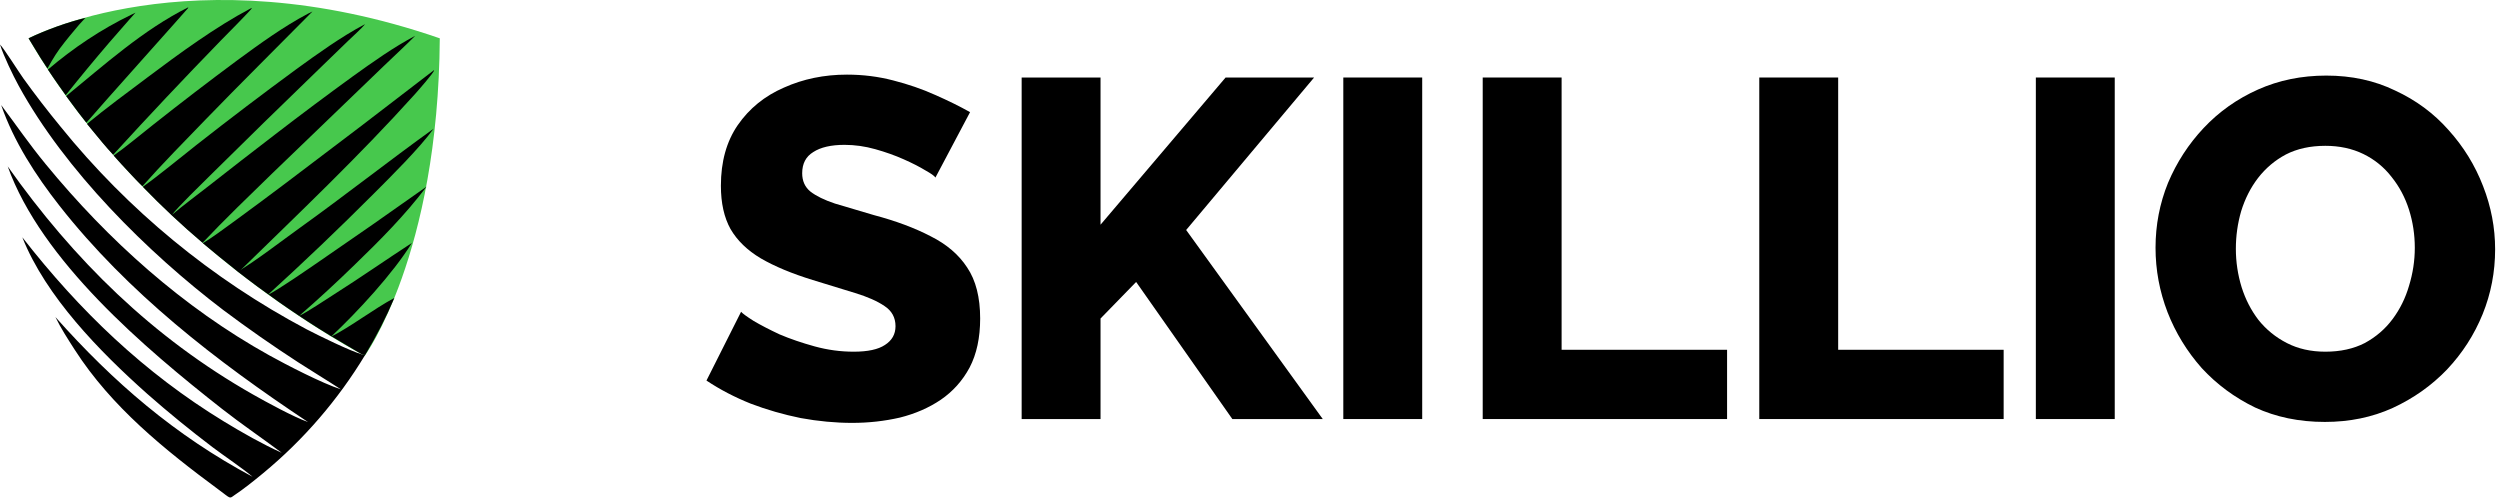
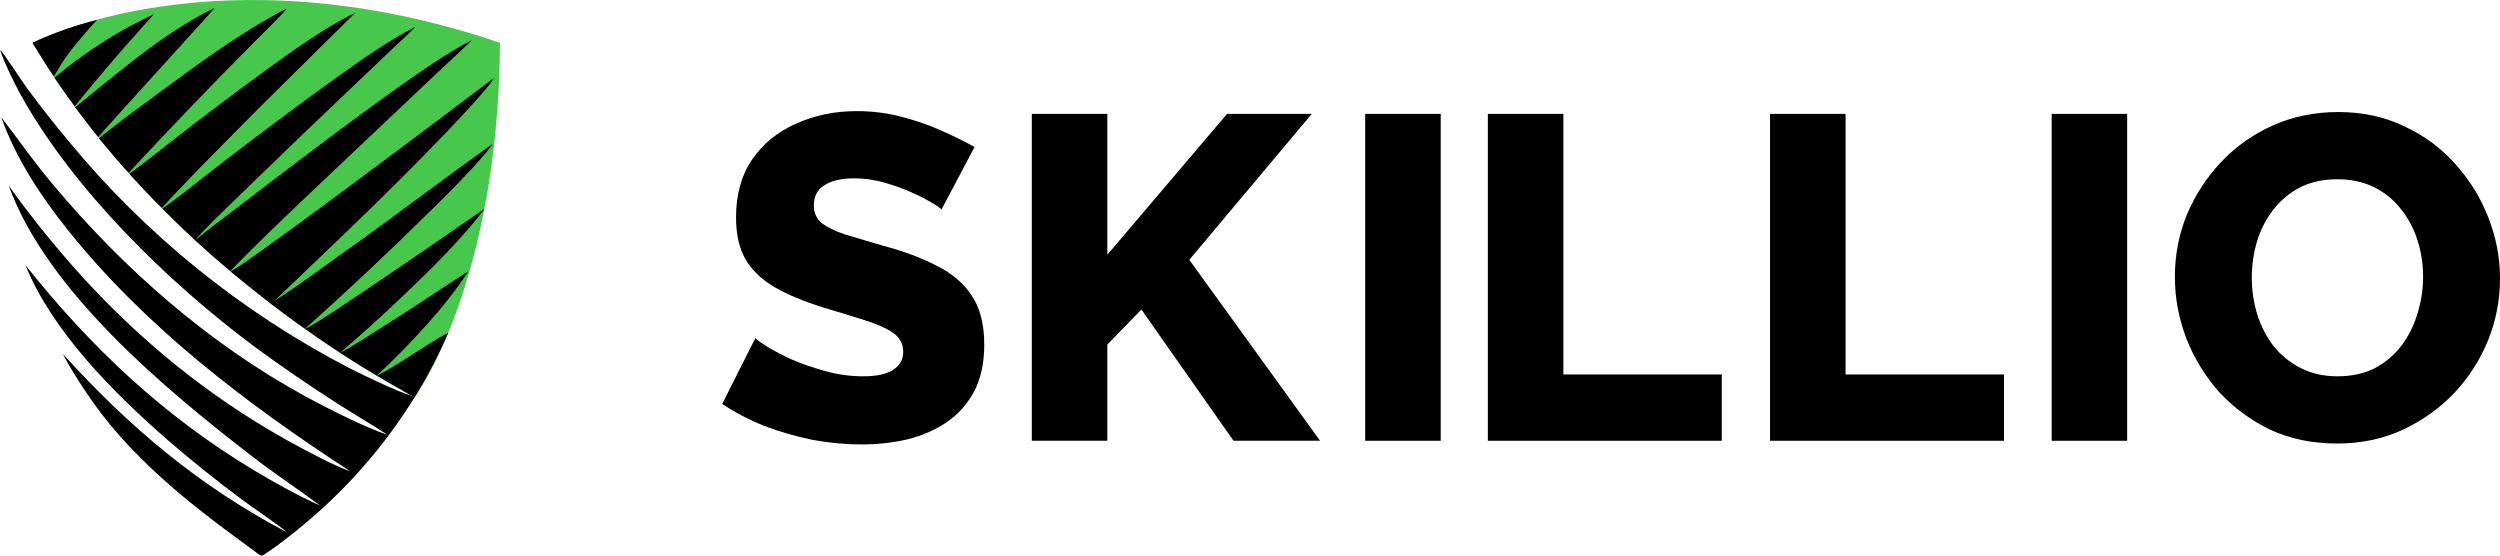
- <svg xmlns="http://www.w3.org/2000/svg" width="201" height="40" viewBox="0 0 201 40" fill="none">
-   <path d="M186.918 33.923C184.855 33.923 182.986 33.536 181.31 32.763C179.66 31.963 178.229 30.906 177.017 29.591C175.831 28.25 174.916 26.755 174.271 25.105C173.627 23.429 173.305 21.702 173.305 19.923C173.305 18.092 173.64 16.352 174.31 14.702C175.006 13.052 175.96 11.582 177.172 10.293C178.409 8.978 179.866 7.947 181.542 7.199C183.218 6.451 185.049 6.077 187.034 6.077C189.071 6.077 190.914 6.477 192.564 7.276C194.24 8.05 195.671 9.107 196.857 10.448C198.069 11.788 198.997 13.296 199.642 14.972C200.286 16.622 200.608 18.311 200.608 20.039C200.608 21.869 200.273 23.61 199.603 25.26C198.932 26.91 197.979 28.392 196.741 29.707C195.503 30.996 194.047 32.028 192.371 32.801C190.721 33.549 188.903 33.923 186.918 33.923ZM179.763 20C179.763 21.057 179.918 22.088 180.227 23.094C180.537 24.074 180.988 24.95 181.581 25.724C182.2 26.497 182.96 27.116 183.863 27.58C184.765 28.044 185.796 28.276 186.956 28.276C188.168 28.276 189.225 28.044 190.128 27.58C191.03 27.09 191.778 26.446 192.371 25.646C192.964 24.847 193.402 23.958 193.686 22.978C193.995 21.972 194.15 20.954 194.15 19.923C194.15 18.866 193.995 17.847 193.686 16.867C193.376 15.888 192.912 15.011 192.293 14.238C191.675 13.438 190.914 12.82 190.012 12.381C189.109 11.943 188.091 11.724 186.956 11.724C185.745 11.724 184.688 11.956 183.785 12.42C182.909 12.884 182.161 13.516 181.542 14.315C180.949 15.088 180.498 15.978 180.188 16.983C179.905 17.963 179.763 18.969 179.763 20Z" fill="black" />
-   <path d="M163.682 33.691V6.232H170.025V33.691H163.682Z" fill="black" />
-   <path d="M141.446 33.691V6.232H147.789V28.122H161.093V33.691H141.446Z" fill="black" />
-   <path d="M119.21 33.691V6.232H125.553V28.122H138.857V33.691H119.21Z" fill="black" />
-   <path d="M108.002 33.691V6.232H114.345V33.691H108.002Z" fill="black" />
-   <path d="M82.141 33.691V6.232H88.483V18.066L98.538 6.232H105.654L95.367 18.492L106.35 33.691H99.08L91.345 22.669L88.483 25.608V33.691H82.141Z" fill="black" />
-   <path d="M75.209 14.276C75.131 14.147 74.861 13.954 74.397 13.696C73.933 13.412 73.352 13.116 72.656 12.807C71.96 12.497 71.2 12.226 70.374 11.995C69.549 11.762 68.724 11.646 67.899 11.646C66.817 11.646 65.979 11.84 65.386 12.226C64.793 12.588 64.496 13.155 64.496 13.928C64.496 14.547 64.715 15.037 65.153 15.398C65.618 15.759 66.275 16.081 67.126 16.365C67.977 16.622 69.021 16.932 70.258 17.293C72.012 17.757 73.533 18.324 74.822 18.994C76.111 19.639 77.091 20.477 77.761 21.508C78.457 22.54 78.805 23.906 78.805 25.608C78.805 27.155 78.522 28.47 77.955 29.552C77.387 30.61 76.614 31.473 75.634 32.144C74.68 32.788 73.585 33.265 72.347 33.575C71.109 33.858 69.833 34 68.518 34C67.177 34 65.798 33.871 64.38 33.613C62.988 33.33 61.647 32.943 60.358 32.453C59.069 31.937 57.883 31.319 56.8 30.597L59.584 25.066C59.688 25.195 60.023 25.44 60.59 25.801C61.157 26.136 61.853 26.497 62.678 26.884C63.529 27.245 64.47 27.567 65.502 27.851C66.533 28.134 67.577 28.276 68.634 28.276C69.769 28.276 70.607 28.096 71.148 27.735C71.715 27.374 71.999 26.871 71.999 26.227C71.999 25.53 71.702 24.989 71.109 24.602C70.542 24.215 69.756 23.867 68.75 23.558C67.77 23.249 66.636 22.901 65.347 22.514C63.671 21.998 62.279 21.418 61.17 20.773C60.087 20.129 59.275 19.343 58.734 18.414C58.218 17.486 57.96 16.326 57.96 14.934C57.96 13 58.411 11.376 59.314 10.061C60.242 8.72 61.48 7.715 63.026 7.044C64.573 6.348 66.262 6 68.093 6C69.382 6 70.619 6.155 71.805 6.464C73.017 6.773 74.139 7.16 75.17 7.624C76.227 8.088 77.168 8.552 77.993 9.017L75.209 14.276Z" fill="black" />
-   <path d="M35.359 3.081C35.242 20.524 29.328 28.601 29.328 28.601C29.328 28.601 11.972 19.755 2.297 3.081C2.297 3.081 15.289 -3.852 35.359 3.081Z" fill="#47C84D" />
-   <path d="M1.507 6.904C1.035 6.044 0.295 4.507 0 3.579C0.241 3.783 1.559 5.858 1.874 6.297C2.829 7.622 3.827 8.916 4.865 10.178C10.297 16.892 17.031 22.438 24.663 26.482C25.685 27.011 28.098 28.195 29.117 28.5L29.359 28.536C27.184 32.139 24.41 35.361 21.144 38.056C20.401 38.668 19.614 39.302 18.814 39.836C18.431 40.11 18.56 40.093 17.59 39.377C13.248 36.169 8.964 32.718 6.01 28.123C5.457 27.262 4.896 26.401 4.455 25.49C9.126 30.739 14.063 34.996 20.309 38.334C19.534 37.672 18.009 36.649 17.108 35.968C15.3 34.6 13.543 33.166 11.841 31.668C8.019 28.265 3.693 23.856 1.793 19.078C6.411 24.997 11.579 29.967 18.015 33.894C19.447 34.767 21.128 35.722 22.654 36.406C21.075 35.224 19.408 34.096 17.851 32.874C11.624 27.986 3.338 20.963 0.618 13.377C5.928 20.893 12.273 27.137 20.324 31.708C21.435 32.338 23.616 33.529 24.763 33.931C17.388 29.035 10.287 23.55 4.781 16.54C2.873 14.11 1.105 11.375 0.093 8.445C1.338 10.1 2.321 11.552 3.673 13.198C8.694 19.314 14.707 24.712 21.646 28.567C23.033 29.338 25.914 30.824 27.407 31.302C26.279 30.566 25.104 29.861 23.966 29.124C21.916 27.794 19.912 26.395 17.956 24.93C11.823 20.27 5.228 13.693 1.507 6.904Z" fill="black" />
-   <path d="M29.357 28.54L29.118 28.505C27.958 27.799 26.807 27.16 25.639 26.424C23.39 25.002 21.212 23.471 19.113 21.837C20.643 20.923 22.594 19.405 24.076 18.342C27.701 15.744 31.246 12.948 34.865 10.346C33.742 11.901 31.419 14.204 30.035 15.587C27.261 18.366 24.42 21.078 21.515 23.721C22.489 23.227 24.732 21.657 25.649 21.033C28.549 19.047 31.432 17.036 34.299 15.001C32.595 17.266 30.54 19.332 28.503 21.299C27.059 22.706 25.576 24.072 24.056 25.395C24.725 25.08 26.195 24.088 26.861 23.666C28.965 22.332 31.029 20.89 33.117 19.531C31.602 21.986 28.734 25.086 26.609 27.077C28.198 26.267 30.034 24.854 31.707 23.952C31.029 25.539 30.244 27.072 29.357 28.54Z" fill="black" />
-   <path d="M29.242 2L29.354 1.944C29.132 2.226 28.275 3.01 27.98 3.292L25.483 5.71C22.612 8.483 19.757 11.274 16.919 14.083C16.307 14.692 14.227 16.707 13.836 17.264C14.703 16.527 15.817 15.702 16.724 14.993C18.523 13.581 20.33 12.18 22.145 10.789C24.2 9.206 26.278 7.654 28.377 6.131C29.983 4.978 31.634 3.804 33.381 2.878C32.58 3.687 31.674 4.516 30.846 5.315L21.868 13.96C20.011 15.769 18.061 17.636 16.286 19.522C14.61 18.104 13.007 16.601 11.483 15.02C12.816 14.072 14.468 12.693 15.78 11.666C18.43 9.586 21.114 7.55 23.831 5.558C25.501 4.346 27.43 2.961 29.242 2Z" fill="black" />
-   <path d="M34.885 5.645L34.901 5.658C34.893 5.828 33.564 7.344 33.358 7.572C28.863 12.564 23.973 17.195 19.174 21.885C18.661 21.483 18.151 21.065 17.643 20.656L16.308 19.554C17.008 19.142 18.058 18.359 18.723 17.875C20.122 16.855 21.512 15.824 22.895 14.783C26.91 11.761 30.907 8.715 34.885 5.645Z" fill="black" />
-   <path d="M24.759 1.1L25.123 0.923C22.366 3.715 19.286 6.76 16.557 9.579C14.869 11.326 13.056 13.162 11.45 14.972C11.093 14.639 10.747 14.257 10.411 13.9C9.99 13.469 9.545 12.959 9.137 12.509C10.089 11.843 11.375 10.767 12.314 10.028C14.546 8.262 16.805 6.532 19.091 4.838C20.88 3.524 22.8 2.134 24.759 1.1Z" fill="black" />
-   <path d="M20.125 0.693L20.267 0.635C20.259 0.739 17.972 3.031 17.751 3.261C14.819 6.276 11.934 9.337 9.097 12.443C8.828 12.169 8.492 11.761 8.232 11.462L6.993 9.961C8.462 8.742 10.346 7.356 11.883 6.202C14.395 4.316 17.359 2.148 20.125 0.693Z" fill="black" />
-   <path d="M15.115 0.598L15.142 0.626C15.132 0.667 7.711 8.947 6.944 9.867L6.313 9.059L5.319 7.723C8.398 5.207 11.52 2.395 15.115 0.598Z" fill="black" />
-   <path d="M10.529 1.197L10.892 1.019L10.433 1.533C9.856 2.206 9.423 2.676 8.8 3.402C7.603 4.798 6.43 6.215 5.284 7.653L4.787 6.957C4.477 6.533 4.151 6.031 3.851 5.593C5.885 3.863 8.125 2.358 10.529 1.197Z" fill="black" />
-   <path d="M6.875 1.437C6.875 1.437 6.539 1.774 6.346 2.001C5.721 2.735 5.393 3.148 5.21 3.377C4.604 4.136 4.285 4.661 3.816 5.507L3.267 4.668C2.939 4.142 2.616 3.613 2.296 3.082C3.702 2.399 5.481 1.774 6.875 1.437Z" fill="black" />
+ <svg xmlns="http://www.w3.org/2000/svg" width="180" height="40" viewBox="0 0 180 40" fill="none">
+   <path d="M168.263 31.934C166.495 31.934 164.892 31.602 163.455 30.939C162.041 30.254 160.814 29.348 159.775 28.221C158.758 27.072 157.974 25.79 157.421 24.376C156.868 22.939 156.592 21.458 156.592 19.934C156.592 18.364 156.879 16.873 157.454 15.458C158.051 14.044 158.869 12.784 159.908 11.679C160.969 10.552 162.218 9.668 163.654 9.027C165.091 8.387 166.66 8.066 168.362 8.066C170.109 8.066 171.689 8.409 173.104 9.094C174.54 9.757 175.767 10.663 176.784 11.812C177.823 12.961 178.619 14.254 179.171 15.691C179.724 17.105 180 18.552 180 20.033C180 21.602 179.713 23.094 179.138 24.508C178.563 25.922 177.745 27.193 176.684 28.32C175.623 29.425 174.375 30.309 172.938 30.972C171.523 31.613 169.965 31.934 168.263 31.934ZM162.129 20C162.129 20.906 162.262 21.79 162.527 22.652C162.792 23.492 163.179 24.243 163.687 24.906C164.218 25.569 164.87 26.099 165.644 26.497C166.417 26.895 167.301 27.094 168.296 27.094C169.335 27.094 170.241 26.895 171.015 26.497C171.788 26.077 172.429 25.525 172.938 24.84C173.446 24.155 173.822 23.392 174.065 22.552C174.33 21.691 174.463 20.817 174.463 19.934C174.463 19.027 174.33 18.155 174.065 17.315C173.8 16.475 173.402 15.724 172.872 15.061C172.341 14.376 171.689 13.845 170.915 13.47C170.142 13.094 169.269 12.906 168.296 12.906C167.257 12.906 166.351 13.105 165.577 13.503C164.826 13.9 164.185 14.442 163.654 15.127C163.146 15.79 162.759 16.552 162.494 17.414C162.251 18.254 162.129 19.116 162.129 20Z" fill="black" />
+   <path d="M147.719 31.735V8.199H153.156V31.735H147.719Z" fill="black" />
+   <path d="M127.443 31.735V8.199H132.881V26.961H144.287V31.735H127.443Z" fill="black" />
+   <path d="M107.125 31.735V8.199H112.563V26.961H123.968V31.735H107.125Z" fill="black" />
+   <path d="M98.295 31.735V8.199H103.732V31.735H98.295Z" fill="black" />
+   <path d="M74.29 31.735V8.199H79.728V18.343L88.348 8.199H94.449L85.629 18.707L95.046 31.735H88.812L82.181 22.287L79.728 24.807V31.735H74.29Z" fill="black" />
+   <path d="M67.782 15.094C67.716 14.983 67.484 14.818 67.086 14.597C66.688 14.354 66.191 14.099 65.594 13.834C64.997 13.569 64.345 13.337 63.638 13.138C62.93 12.939 62.223 12.84 61.516 12.84C60.587 12.84 59.869 13.005 59.361 13.337C58.852 13.646 58.598 14.133 58.598 14.796C58.598 15.326 58.786 15.746 59.162 16.055C59.559 16.365 60.123 16.641 60.853 16.884C61.582 17.105 62.477 17.37 63.538 17.68C65.041 18.077 66.345 18.564 67.451 19.138C68.556 19.691 69.396 20.409 69.97 21.293C70.567 22.177 70.866 23.348 70.866 24.807C70.866 26.133 70.622 27.26 70.136 28.188C69.65 29.094 68.987 29.834 68.147 30.409C67.329 30.961 66.39 31.37 65.329 31.635C64.268 31.878 63.173 32 62.046 32C60.897 32 59.714 31.89 58.498 31.669C57.305 31.425 56.156 31.094 55.05 30.674C53.945 30.232 52.928 29.702 52 29.083L54.387 24.343C54.476 24.453 54.763 24.663 55.249 24.972C55.736 25.26 56.332 25.569 57.04 25.901C57.769 26.21 58.576 26.486 59.46 26.729C60.344 26.972 61.239 27.094 62.146 27.094C63.118 27.094 63.837 26.939 64.301 26.63C64.787 26.32 65.03 25.89 65.03 25.337C65.03 24.74 64.776 24.276 64.268 23.945C63.781 23.613 63.107 23.315 62.245 23.05C61.405 22.785 60.433 22.486 59.327 22.155C57.891 21.713 56.697 21.215 55.747 20.663C54.818 20.11 54.122 19.436 53.658 18.641C53.216 17.845 52.995 16.851 52.995 15.658C52.995 14 53.382 12.608 54.155 11.481C54.951 10.332 56.012 9.47 57.338 8.895C58.664 8.298 60.112 8 61.681 8C62.787 8 63.848 8.133 64.864 8.398C65.903 8.663 66.865 8.994 67.749 9.392C68.655 9.79 69.462 10.188 70.169 10.586L67.782 15.094Z" fill="black" />
+   <path d="M36 3.081C35.88 20.524 29.86 28.601 29.86 28.601C29.86 28.601 12.189 19.755 2.339 3.081C2.339 3.081 15.566 -3.852 36 3.081Z" fill="#47C84D" />
+   <path d="M1.534 6.904C1.054 6.044 0.301 4.507 0 3.579C0.245 3.783 1.587 5.858 1.908 6.297C2.881 7.622 3.897 8.916 4.953 10.178C10.484 16.892 17.34 22.438 25.11 26.482C26.15 27.011 28.608 28.195 29.645 28.5L29.892 28.536C27.677 32.139 24.852 35.361 21.527 38.056C20.771 38.668 19.97 39.302 19.155 39.836C18.766 40.11 18.896 40.093 17.909 39.377C13.488 36.169 9.126 32.718 6.119 28.123C5.556 27.262 4.984 26.401 4.536 25.49C9.292 30.739 14.318 34.996 20.677 38.334C19.888 37.672 18.335 36.649 17.418 35.968C15.578 34.6 13.789 33.166 12.056 31.668C8.164 28.265 3.76 23.856 1.825 19.078C6.527 24.997 11.789 29.967 18.342 33.894C19.8 34.767 21.511 35.722 23.064 36.406C21.457 35.224 19.76 34.096 18.175 32.874C11.835 27.986 3.399 20.963 0.629 13.377C6.035 20.893 12.496 27.137 20.692 31.708C21.823 32.338 24.044 33.529 25.212 33.931C17.703 29.035 10.473 23.55 4.868 16.54C2.925 14.11 1.125 11.375 0.095 8.445C1.362 10.1 2.364 11.552 3.739 13.198C8.851 19.314 14.973 24.712 22.038 28.567C23.45 29.338 26.384 30.824 27.903 31.302C26.755 30.566 25.559 29.861 24.4 29.124C22.313 27.794 20.273 26.395 18.282 24.93C12.037 20.27 5.323 13.693 1.534 6.904Z" fill="black" />
+   <path d="M29.889 28.54L29.646 28.505C28.465 27.799 27.293 27.16 26.104 26.424C23.814 25.002 21.597 23.471 19.46 21.837C21.018 20.923 23.003 19.405 24.512 18.342C28.203 15.744 31.812 12.948 35.497 10.346C34.354 11.901 31.988 14.204 30.58 15.587C27.755 18.366 24.862 21.078 21.905 23.721C22.897 23.227 25.18 21.657 26.114 21.033C29.067 19.047 32.002 17.036 34.921 15.001C33.186 17.266 31.094 19.332 29.019 21.299C27.549 22.706 26.04 24.072 24.492 25.395C25.174 25.08 26.67 24.088 27.348 23.666C29.489 22.332 31.592 20.89 33.718 19.531C32.175 21.986 29.255 25.086 27.092 27.077C28.71 26.267 30.578 24.854 32.281 23.952C31.592 25.539 30.792 27.072 29.889 28.54Z" fill="black" />
+   <path d="M29.772 2L29.886 1.944C29.66 2.226 28.788 3.01 28.487 3.292L25.945 5.71C23.022 8.483 20.115 11.274 17.226 14.083C16.602 14.692 14.485 16.707 14.087 17.264C14.969 16.527 16.103 15.702 17.027 14.993C18.859 13.581 20.699 12.18 22.547 10.789C24.639 9.206 26.754 7.654 28.892 6.131C30.527 4.978 32.207 3.804 33.986 2.878C33.17 3.687 32.248 4.516 31.405 5.315L22.265 13.96C20.373 15.769 18.389 17.636 16.581 19.522C14.875 18.104 13.243 16.601 11.691 15.02C13.049 14.072 14.73 12.693 16.066 11.666C18.764 9.586 21.497 7.55 24.263 5.558C25.963 4.346 27.928 2.961 29.772 2Z" fill="black" />
+   <path d="M35.517 5.645L35.534 5.658C35.526 5.828 34.172 7.344 33.963 7.572C29.386 12.564 24.407 17.195 19.521 21.885C19 21.483 18.48 21.065 17.963 20.656L16.604 19.554C17.316 19.142 18.385 18.359 19.063 17.875C20.486 16.855 21.902 15.824 23.311 14.783C27.398 11.761 31.467 8.715 35.517 5.645Z" fill="black" />
+   <path d="M25.208 1.1L25.578 0.923C22.771 3.715 19.636 6.76 16.857 9.579C15.138 11.326 13.293 13.162 11.658 14.972C11.294 14.639 10.941 14.257 10.599 13.9C10.171 13.469 9.718 12.959 9.302 12.509C10.272 11.843 11.581 10.767 12.537 10.028C14.809 8.262 17.11 6.532 19.437 4.838C21.258 3.524 23.213 2.134 25.208 1.1Z" fill="black" />
+   <path d="M20.49 0.693L20.634 0.635C20.626 0.739 18.297 3.031 18.073 3.261C15.087 6.276 12.15 9.337 9.262 12.443C8.988 12.169 8.646 11.761 8.382 11.462L7.12 9.961C8.615 8.742 10.534 7.356 12.098 6.202C14.656 4.316 17.674 2.148 20.49 0.693Z" fill="black" />
+   <path d="M15.389 0.598L15.417 0.626C15.406 0.667 7.851 8.947 7.07 9.867L6.427 9.059L5.415 7.723C8.55 5.207 11.729 2.395 15.389 0.598Z" fill="black" />
+   <path d="M10.72 1.197L11.089 1.019L10.622 1.533C10.035 2.206 9.594 2.676 8.96 3.402C7.74 4.798 6.547 6.215 5.38 7.653L4.873 6.957C4.558 6.533 4.226 6.031 3.921 5.593C5.992 3.863 8.272 2.358 10.72 1.197Z" fill="black" />
+   <path d="M7 1.437C7 1.437 6.657 1.774 6.461 2.001C5.825 2.735 5.491 3.148 5.304 3.377C4.687 4.136 4.363 4.661 3.885 5.507L3.326 4.668C2.993 4.142 2.663 3.613 2.338 3.082C3.769 2.399 5.58 1.774 7 1.437Z" fill="black" />
</svg>
